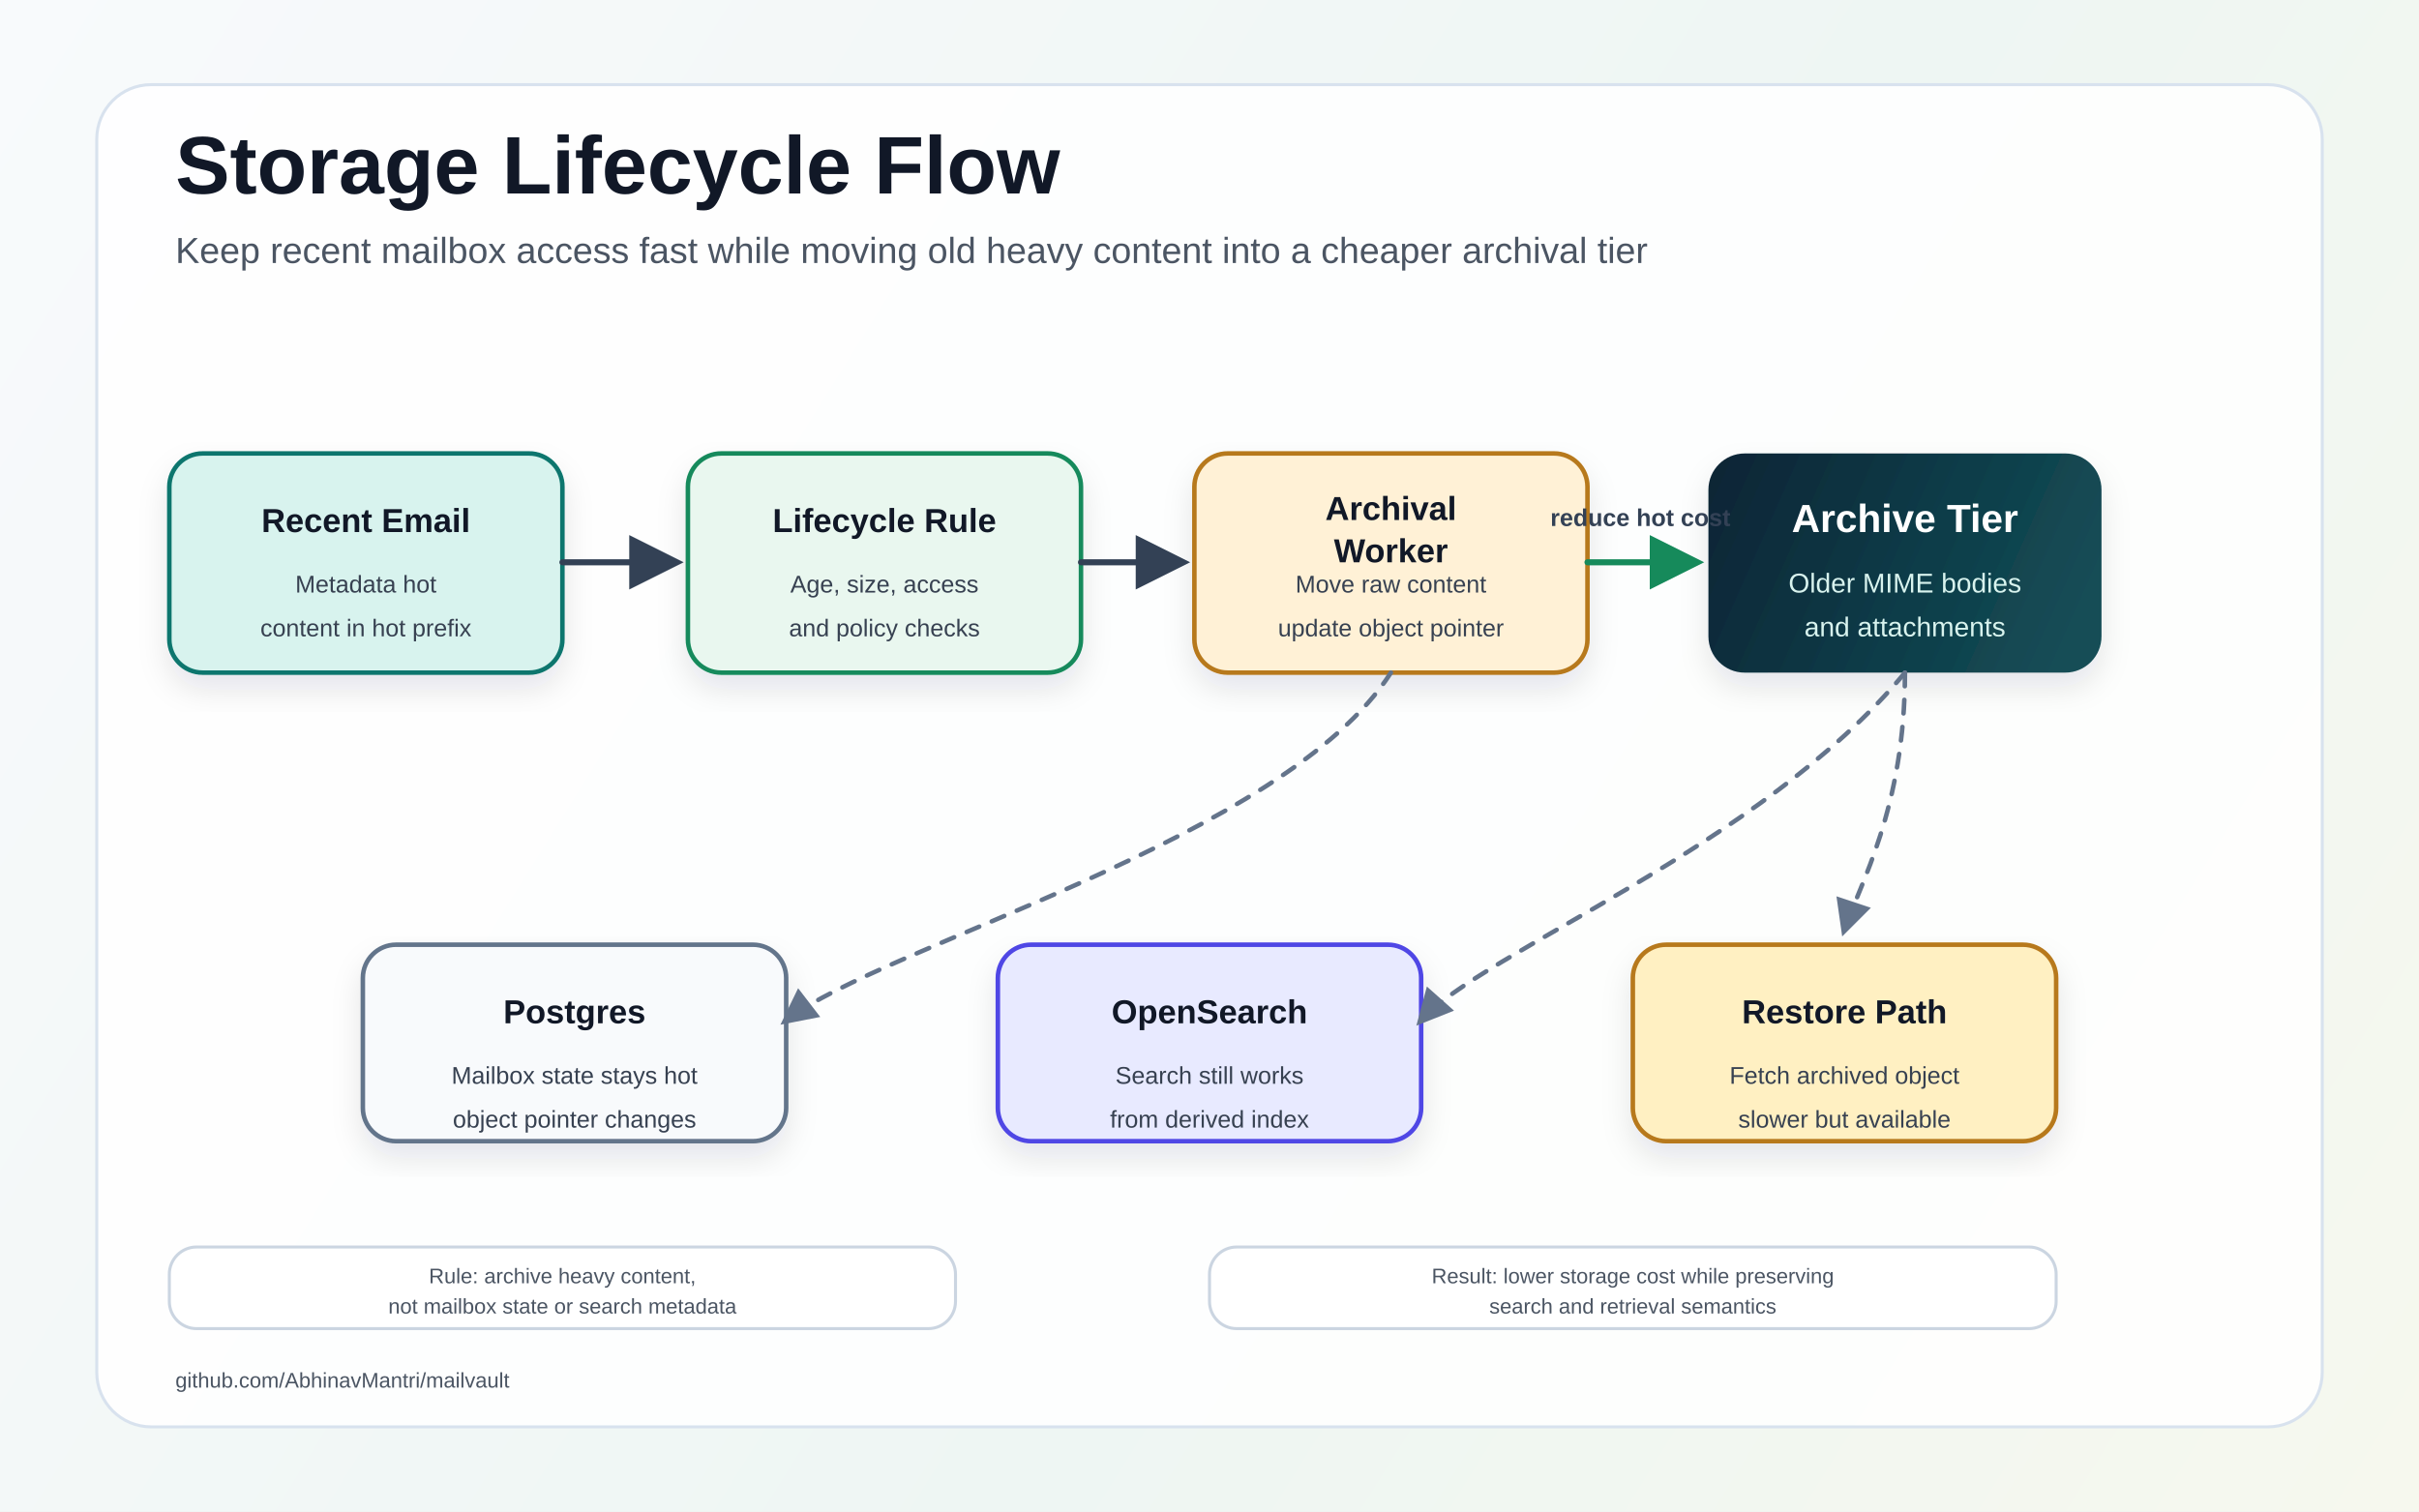
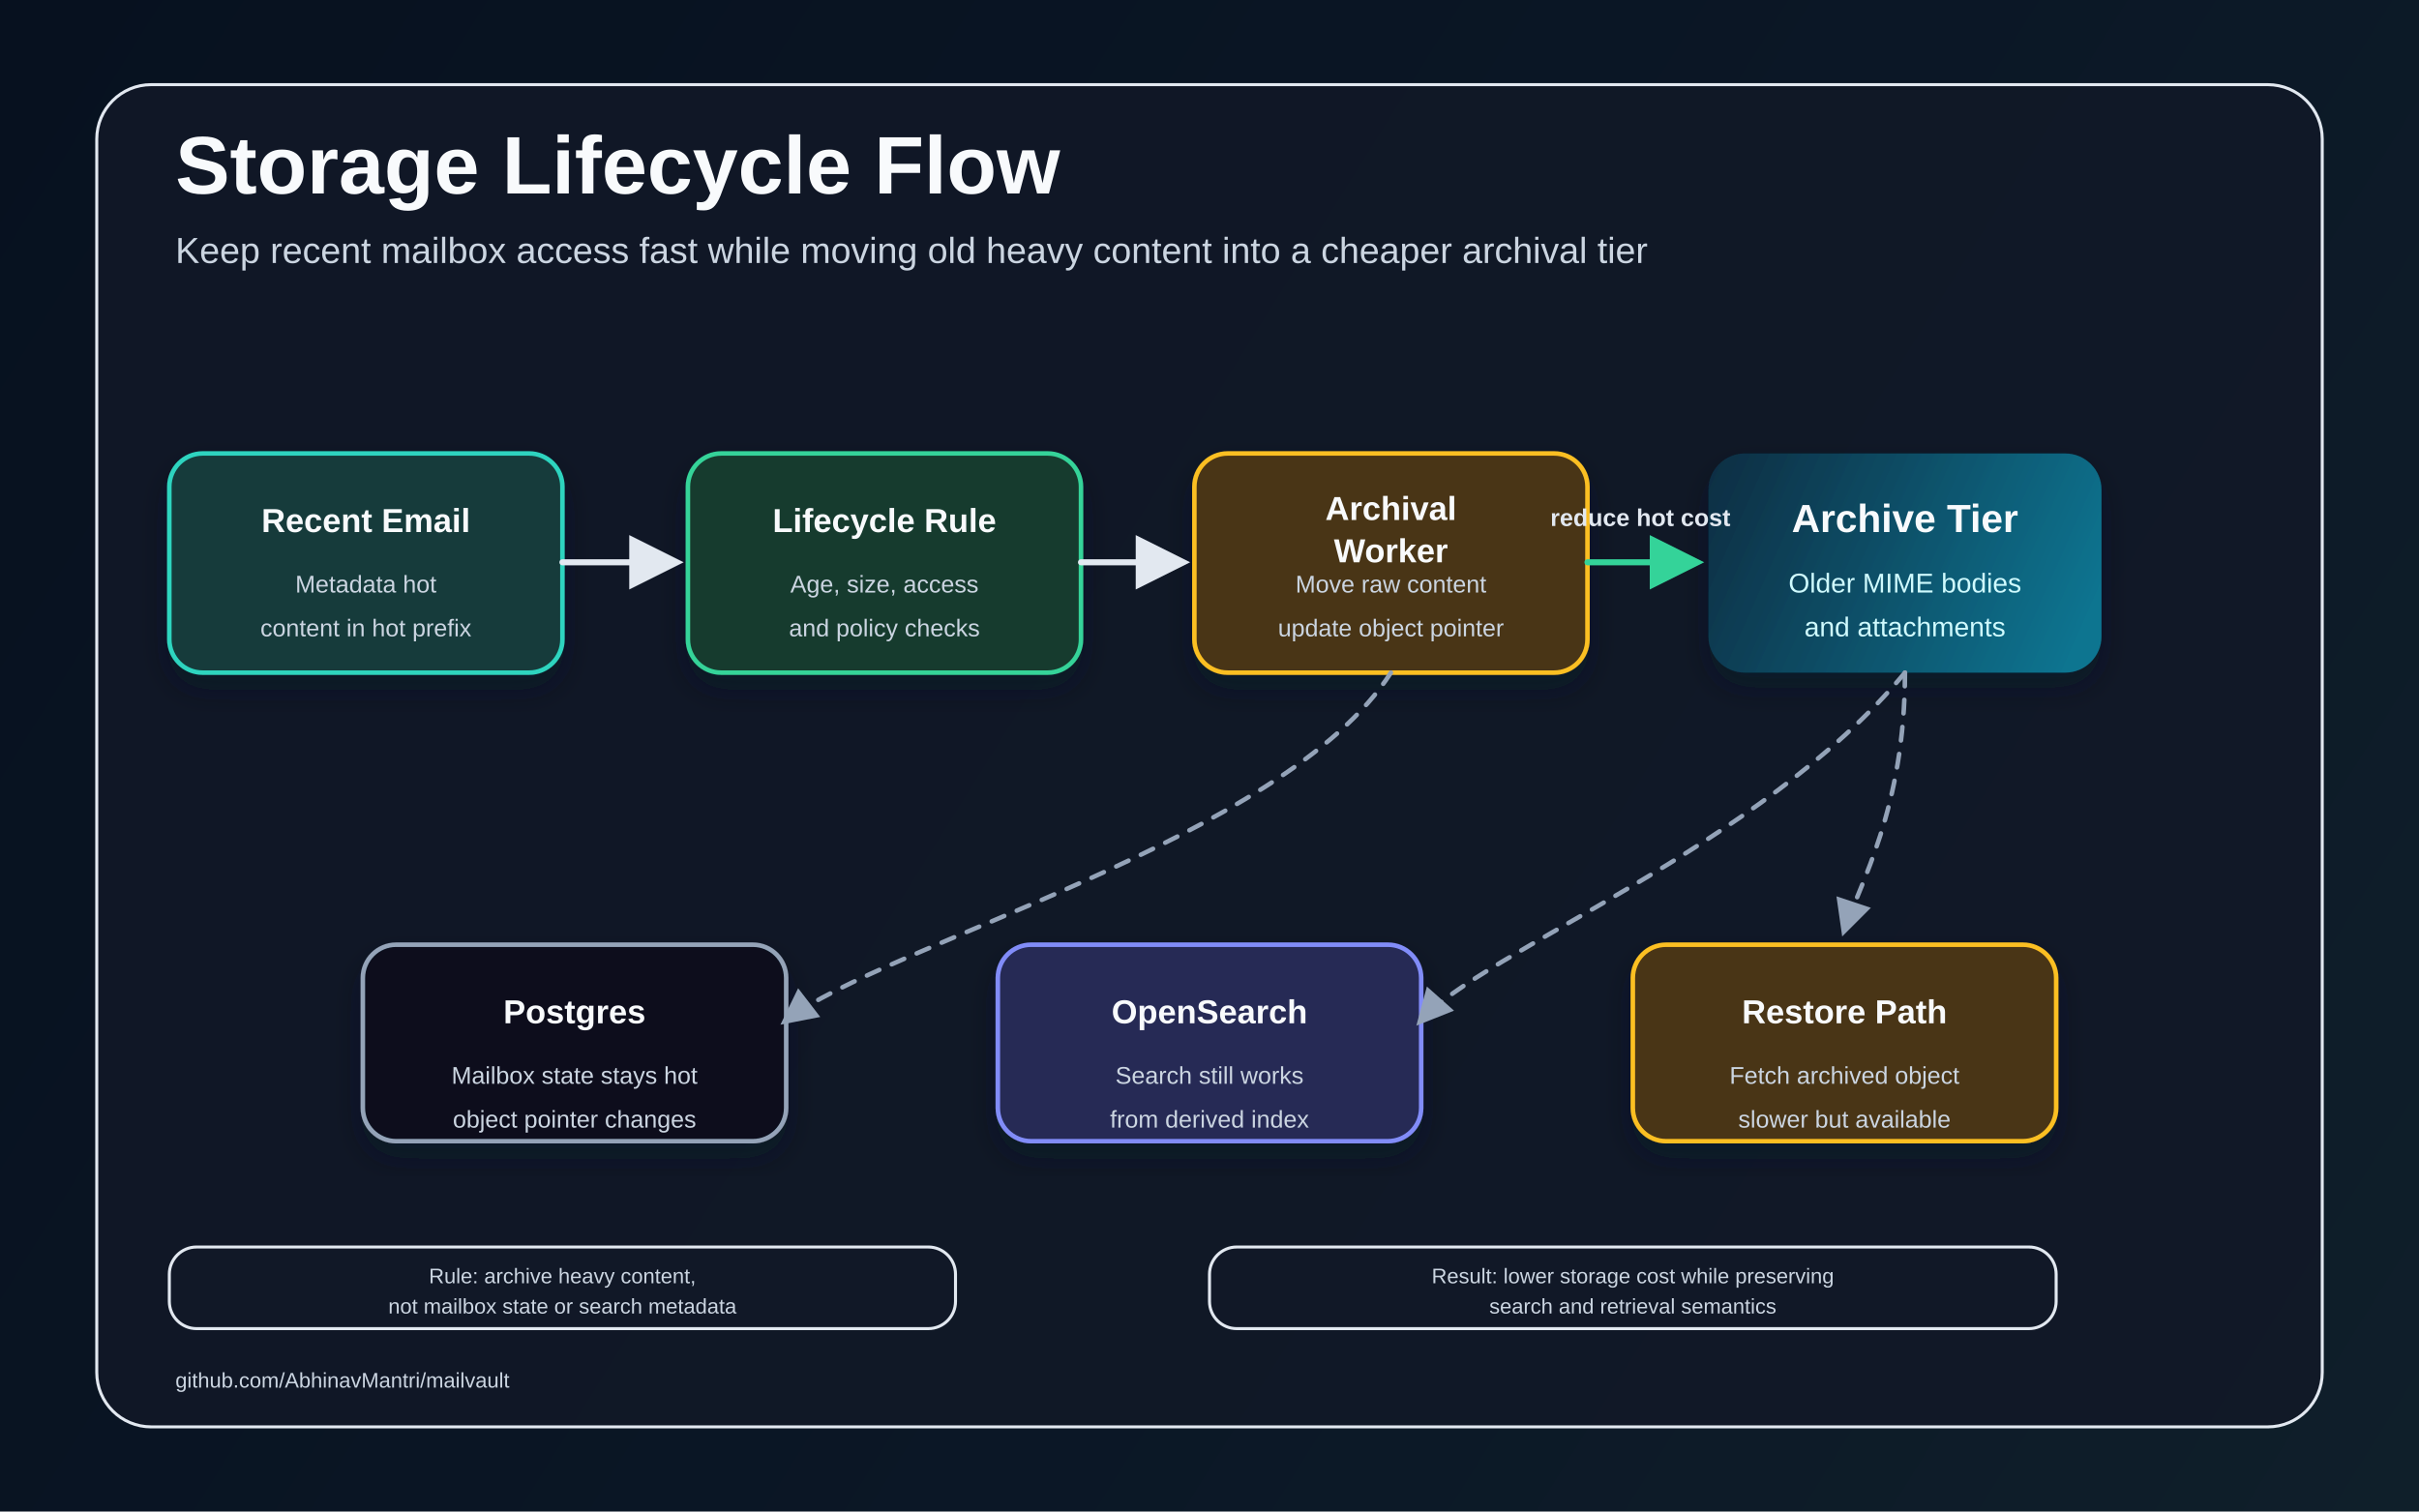
<svg xmlns="http://www.w3.org/2000/svg" width="1600" height="1000" viewBox="0 0 1600 1000" fill="none" role="img" aria-labelledby="title desc">
  <defs>
    <style>
-       .title { font: 700 54px Arial, Helvetica, sans-serif; fill: #111827; }
-       .subtitle { font: 400 24px Arial, Helvetica, sans-serif; fill: #4b5563; }
-       .box-title { font: 700 22px Arial, Helvetica, sans-serif; fill: #111827; }
-       .box-body { font: 400 16px Arial, Helvetica, sans-serif; fill: #374151; }
-       .small { font: 400 14px Arial, Helvetica, sans-serif; fill: #4b5563; }
-       .label { font: 700 16px Arial, Helvetica, sans-serif; fill: #334155; }
-       .white-title { font: 700 26px Arial, Helvetica, sans-serif; fill: #ffffff; }
-       .white-small { font: 400 18px Arial, Helvetica, sans-serif; fill: #D8F3EE; }
-       .arrow { stroke: #334155; stroke-width: 4; stroke-linecap: round; stroke-linejoin: round; }
-       .soft-arrow { stroke: #64748b; stroke-width: 3; stroke-linecap: round; stroke-linejoin: round; stroke-dasharray: 9 9; }
-       .cost-arrow { stroke: #168A5B; stroke-width: 4; stroke-linecap: round; stroke-linejoin: round; }
+       .title { font: 700 54px Arial, Helvetica, sans-serif; fill: #F8FAFC; }
+       .subtitle { font: 400 24px Arial, Helvetica, sans-serif; fill: #CBD5E1; }
+       .box-title { font: 700 22px Arial, Helvetica, sans-serif; fill: #F8FAFC; }
+       .box-body { font: 400 16px Arial, Helvetica, sans-serif; fill: #CBD5E1; }
+       .small { font: 400 14px Arial, Helvetica, sans-serif; fill: #CBD5E1; }
+       .label { font: 700 16px Arial, Helvetica, sans-serif; fill: #E2E8F0; }
+       .white-title { font: 700 26px Arial, Helvetica, sans-serif; fill: #F8FAFC; }
+       .white-small { font: 400 18px Arial, Helvetica, sans-serif; fill: #CFFAFE; }
+       .arrow { stroke: #E2E8F0; stroke-width: 4; stroke-linecap: round; stroke-linejoin: round; }
+       .soft-arrow { stroke: #94A3B8; stroke-width: 3; stroke-linecap: round; stroke-linejoin: round; stroke-dasharray: 9 9; }
+       .cost-arrow { stroke: #34D399; stroke-width: 4; stroke-linecap: round; stroke-linejoin: round; }
      .box { stroke-width: 3; rx: 22; }
    </style>
    <marker id="arrow" viewBox="0 0 10 10" refX="8" refY="5" markerWidth="9" markerHeight="9" orient="auto">
-       <path d="M0 0 L10 5 L0 10 z" fill="#334155" />
+       <path d="M0 0 L10 5 L0 10 z" fill="#E2E8F0" />
    </marker>
    <marker id="softArrow" viewBox="0 0 10 10" refX="8" refY="5" markerWidth="8" markerHeight="8" orient="auto">
-       <path d="M0 0 L10 5 L0 10 z" fill="#64748b" />
+       <path d="M0 0 L10 5 L0 10 z" fill="#94A3B8" />
    </marker>
    <marker id="costArrow" viewBox="0 0 10 10" refX="8" refY="5" markerWidth="9" markerHeight="9" orient="auto">
-       <path d="M0 0 L10 5 L0 10 z" fill="#168A5B" />
+       <path d="M0 0 L10 5 L0 10 z" fill="#34D399" />
    </marker>
    <linearGradient id="pageBg" x1="0" y1="0" x2="1600" y2="1000" gradientUnits="userSpaceOnUse">
-       <stop stop-color="#f8fafc" />
-       <stop offset="0.58" stop-color="#EEF6F3" />
-       <stop offset="1" stop-color="#F6F8EE" />
+       <stop stop-color="#07111F" />
+       <stop offset="0.58" stop-color="#0B1726" />
+       <stop offset="1" stop-color="#0F1F2A" />
    </linearGradient>
    <linearGradient id="archiveBg" x1="1038" y1="300" x2="1365" y2="445" gradientUnits="userSpaceOnUse">
      <stop stop-color="#0f172a" />
-       <stop offset="1" stop-color="#124E57" />
+       <stop offset="1" stop-color="#0E7490" />
    </linearGradient>
    <filter id="shadow" x="-10%" y="-12%" width="120%" height="130%">
-       <feDropShadow dx="0" dy="10" stdDeviation="10" flood-color="#0f172a" flood-opacity="0.10" />
+       <feDropShadow dx="0" dy="10" stdDeviation="10" flood-color="#0f172a" flood-opacity="0.35" />
    </filter>
  </defs>
  <rect width="1600" height="1000" fill="url(#pageBg)" />
-   <rect x="64" y="56" width="1472" height="888" rx="36" fill="#ffffff" fill-opacity="0.88" stroke="#d8e2ee" stroke-width="2" />
+   <rect x="64" y="56" width="1472" height="888" rx="36" fill="#111827" fill-opacity="0.88" stroke="#E2E8F0" stroke-width="2" />
  <text x="116" y="128" class="title">Storage Lifecycle Flow</text>
  <text x="116" y="174" class="subtitle">Keep recent mailbox access fast while moving old heavy content into a cheaper archival tier</text>
-   <rect x="112" y="300" width="260" height="145" class="box" fill="#D8F3EE" stroke="#0F766E" filter="url(#shadow)" />
+   <rect x="112" y="300" width="260" height="145" class="box" fill="#123B3A" stroke="#2DD4BF" filter="url(#shadow)" />
  <text x="242" y="352" text-anchor="middle" class="box-title">Recent Email</text>
  <text x="242" y="392" text-anchor="middle" class="box-body">Metadata hot</text>
  <text x="242" y="421" text-anchor="middle" class="box-body">content in hot prefix</text>
-   <rect x="455" y="300" width="260" height="145" class="box" fill="#E9F7EF" stroke="#168A5B" filter="url(#shadow)" />
+   <rect x="455" y="300" width="260" height="145" class="box" fill="#173B2D" stroke="#34D399" filter="url(#shadow)" />
  <text x="585" y="352" text-anchor="middle" class="box-title">Lifecycle Rule</text>
  <text x="585" y="392" text-anchor="middle" class="box-body">Age, size, access</text>
  <text x="585" y="421" text-anchor="middle" class="box-body">and policy checks</text>
-   <rect x="790" y="300" width="260" height="145" class="box" fill="#FFF1D6" stroke="#B7791F" filter="url(#shadow)" />
+   <rect x="790" y="300" width="260" height="145" class="box" fill="#4A3415" stroke="#FBBF24" filter="url(#shadow)" />
  <text x="920" y="344" text-anchor="middle" class="box-title">Archival</text>
  <text x="920" y="372" text-anchor="middle" class="box-title">Worker</text>
  <text x="920" y="392" text-anchor="middle" class="box-body">Move raw content</text>
  <text x="920" y="421" text-anchor="middle" class="box-body">update object pointer</text>
  <rect x="1130" y="300" width="260" height="145" rx="24" fill="url(#archiveBg)" filter="url(#shadow)" />
  <text x="1260" y="352" text-anchor="middle" class="white-title">Archive Tier</text>
  <text x="1260" y="392" text-anchor="middle" class="white-small">Older MIME bodies</text>
  <text x="1260" y="421" text-anchor="middle" class="white-small">and attachments</text>
  <path class="arrow" d="M372 372 L445 372" marker-end="url(#arrow)" />
  <path class="arrow" d="M715 372 L780 372" marker-end="url(#arrow)" />
  <path class="cost-arrow" d="M1050 372 L1120 372" marker-end="url(#costArrow)" />
  <text x="1085" y="348" text-anchor="middle" class="label">reduce hot cost</text>
-   <rect x="240" y="625" width="280" height="130" class="box" fill="#f8fafc" stroke="#64748b" filter="url(#shadow)" />
+   <rect x="240" y="625" width="280" height="130" class="box" fill="#07111F" stroke="#94A3B8" filter="url(#shadow)" />
  <text x="380" y="677" text-anchor="middle" class="box-title">Postgres</text>
  <text x="380" y="717" text-anchor="middle" class="box-body">Mailbox state stays hot</text>
  <text x="380" y="746" text-anchor="middle" class="box-body">object pointer changes</text>
-   <rect x="660" y="625" width="280" height="130" class="box" fill="#E8EAFF" stroke="#4F46E5" filter="url(#shadow)" />
+   <rect x="660" y="625" width="280" height="130" class="box" fill="#252A55" stroke="#818CF8" filter="url(#shadow)" />
  <text x="800" y="677" text-anchor="middle" class="box-title">OpenSearch</text>
  <text x="800" y="717" text-anchor="middle" class="box-body">Search still works</text>
  <text x="800" y="746" text-anchor="middle" class="box-body">from derived index</text>
-   <rect x="1080" y="625" width="280" height="130" class="box" fill="#FFF0C2" stroke="#B7791F" filter="url(#shadow)" />
+   <rect x="1080" y="625" width="280" height="130" class="box" fill="#4A3415" stroke="#FBBF24" filter="url(#shadow)" />
  <text x="1220" y="677" text-anchor="middle" class="box-title">Restore Path</text>
  <text x="1220" y="717" text-anchor="middle" class="box-body">Fetch archived object</text>
  <text x="1220" y="746" text-anchor="middle" class="box-body">slower but available</text>
  <path class="soft-arrow" d="M920 445 C850 555 585 625 520 675" marker-end="url(#softArrow)" />
  <path class="soft-arrow" d="M1260 445 C1165 560 980 630 940 675" marker-end="url(#softArrow)" />
  <path class="soft-arrow" d="M1260 445 C1260 535 1230 585 1220 615" marker-end="url(#softArrow)" />
-   <rect x="112" y="825" width="520" height="54" rx="18" fill="#ffffff" stroke="#cbd5e1" stroke-width="2" />
+   <rect x="112" y="825" width="520" height="54" rx="18" fill="#111827" stroke="#E2E8F0" stroke-width="2" />
  <text x="372" y="849" text-anchor="middle" class="small">Rule: archive heavy content,</text>
  <text x="372" y="869" text-anchor="middle" class="small">not mailbox state or search metadata</text>
-   <rect x="800" y="825" width="560" height="54" rx="18" fill="#ffffff" stroke="#cbd5e1" stroke-width="2" />
+   <rect x="800" y="825" width="560" height="54" rx="18" fill="#111827" stroke="#E2E8F0" stroke-width="2" />
  <text x="1080" y="849" text-anchor="middle" class="small">Result: lower storage cost while preserving</text>
  <text x="1080" y="869" text-anchor="middle" class="small">search and retrieval semantics</text>
  <text x="116" y="918" class="small">github.com/AbhinavMantri/mailvault</text>
</svg>
